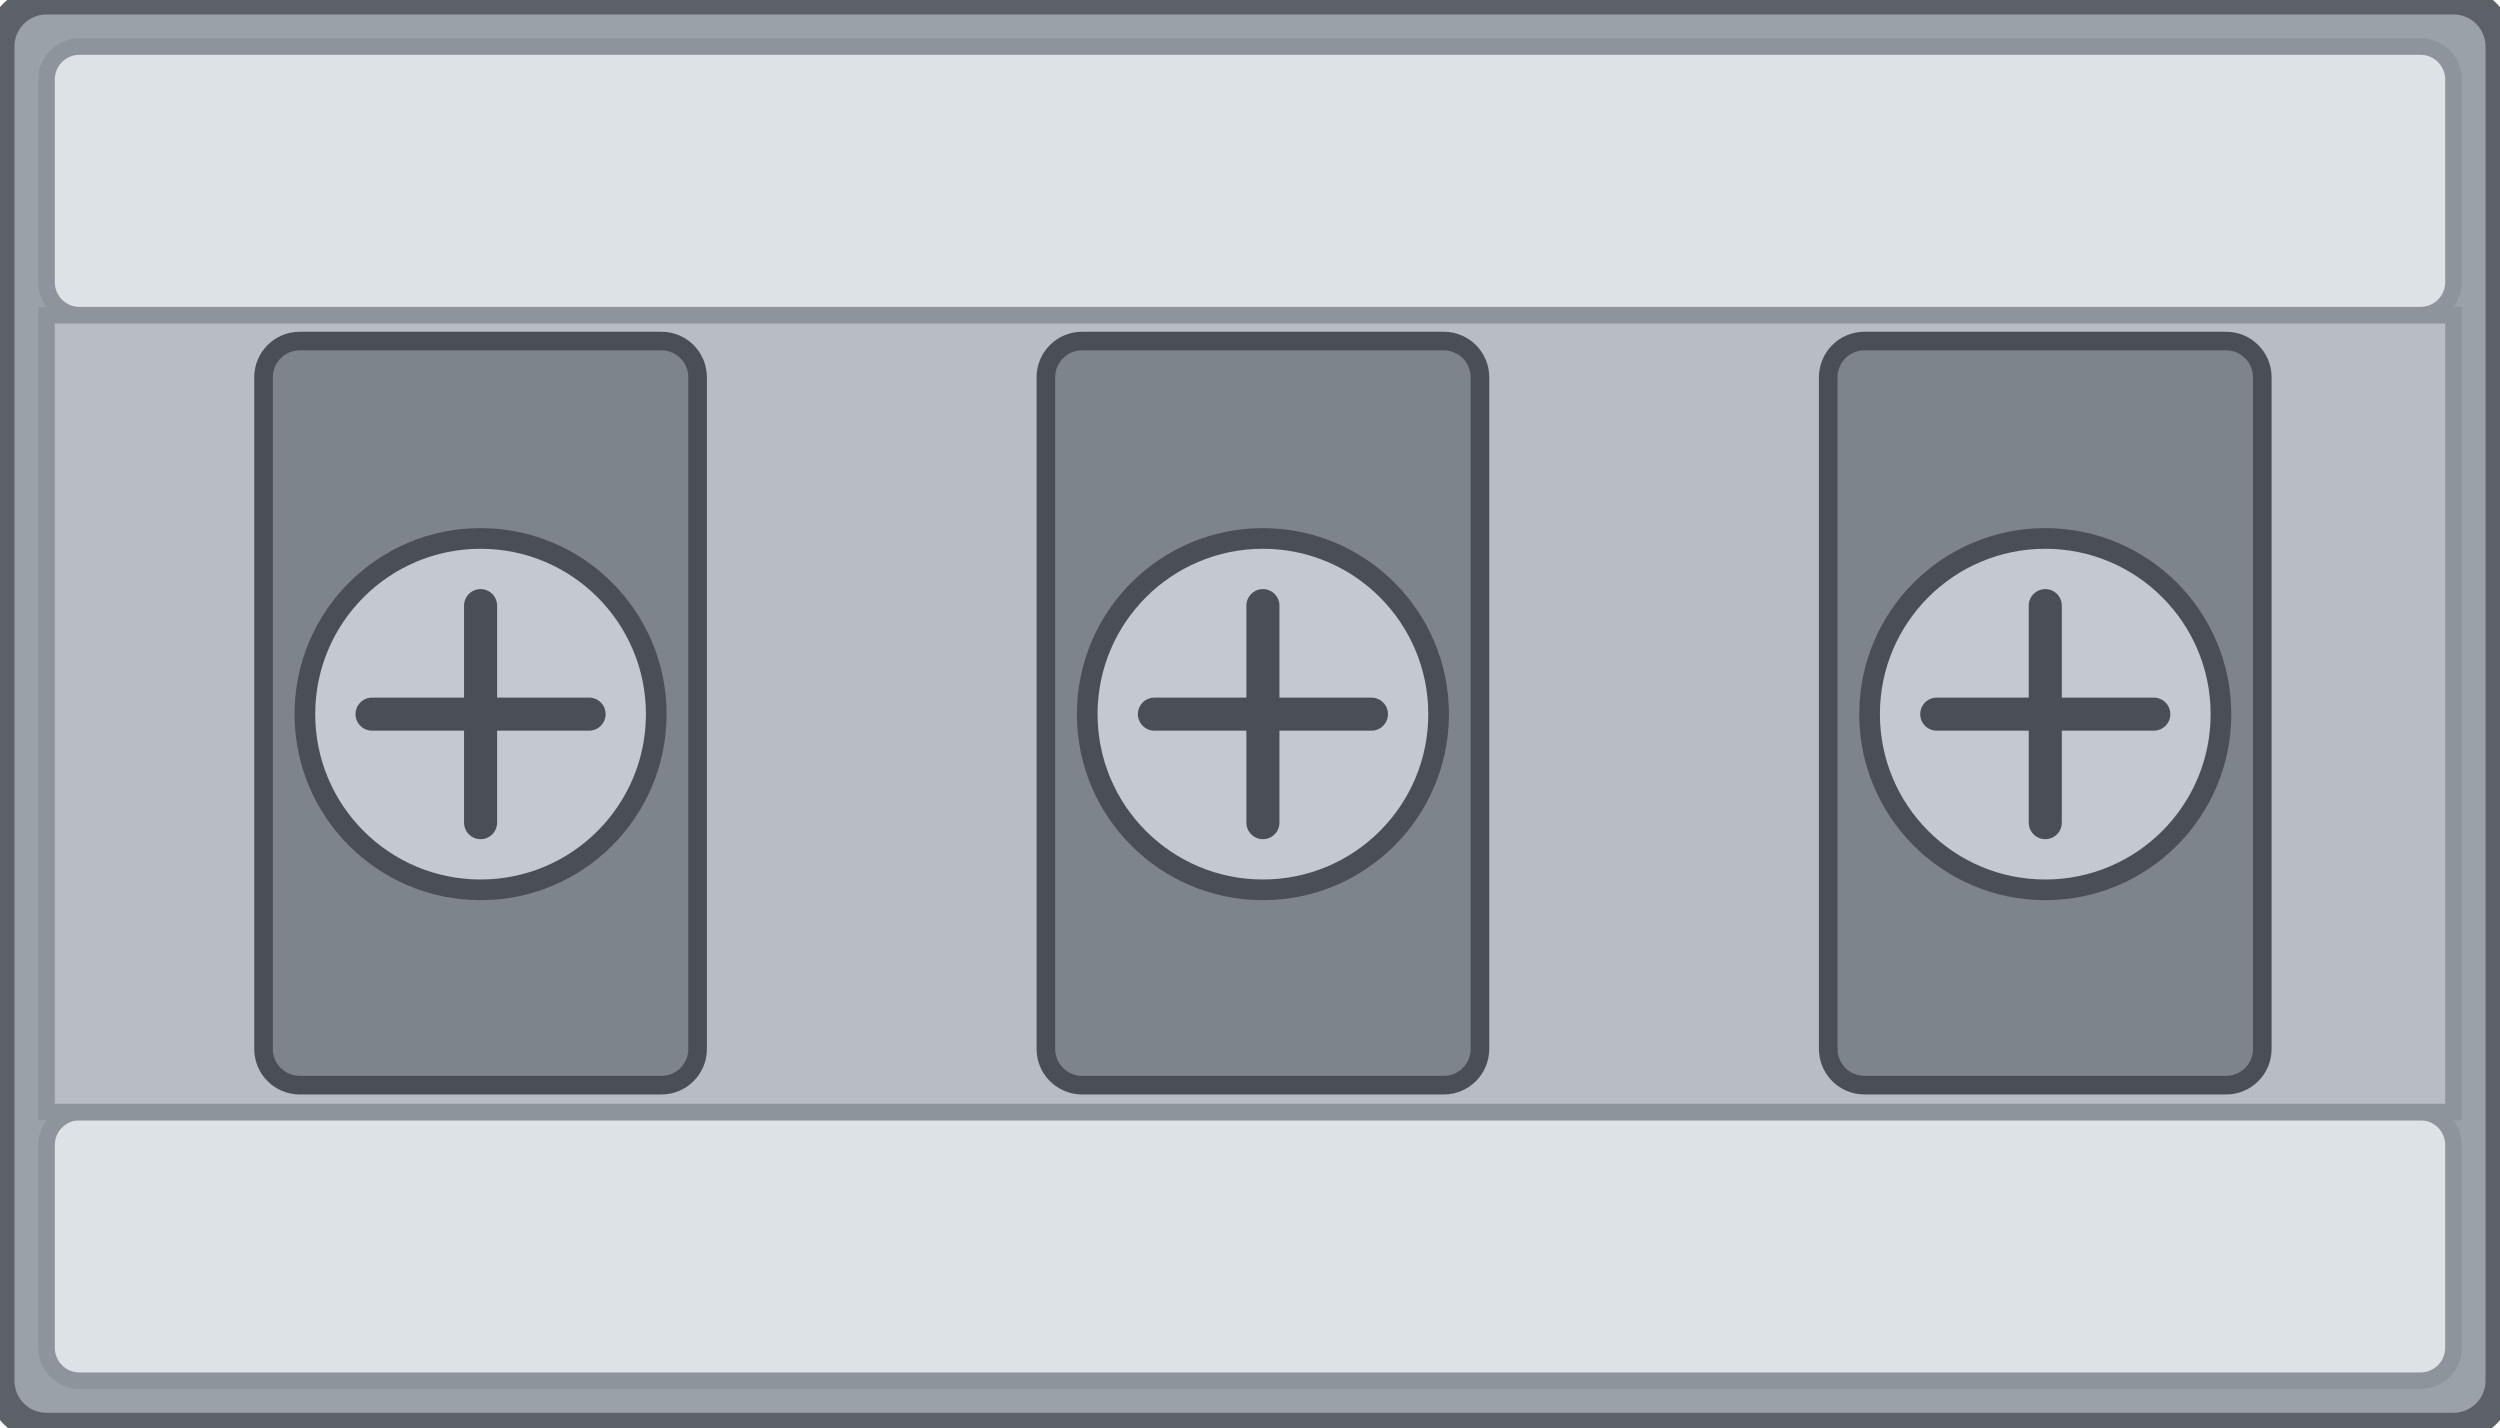
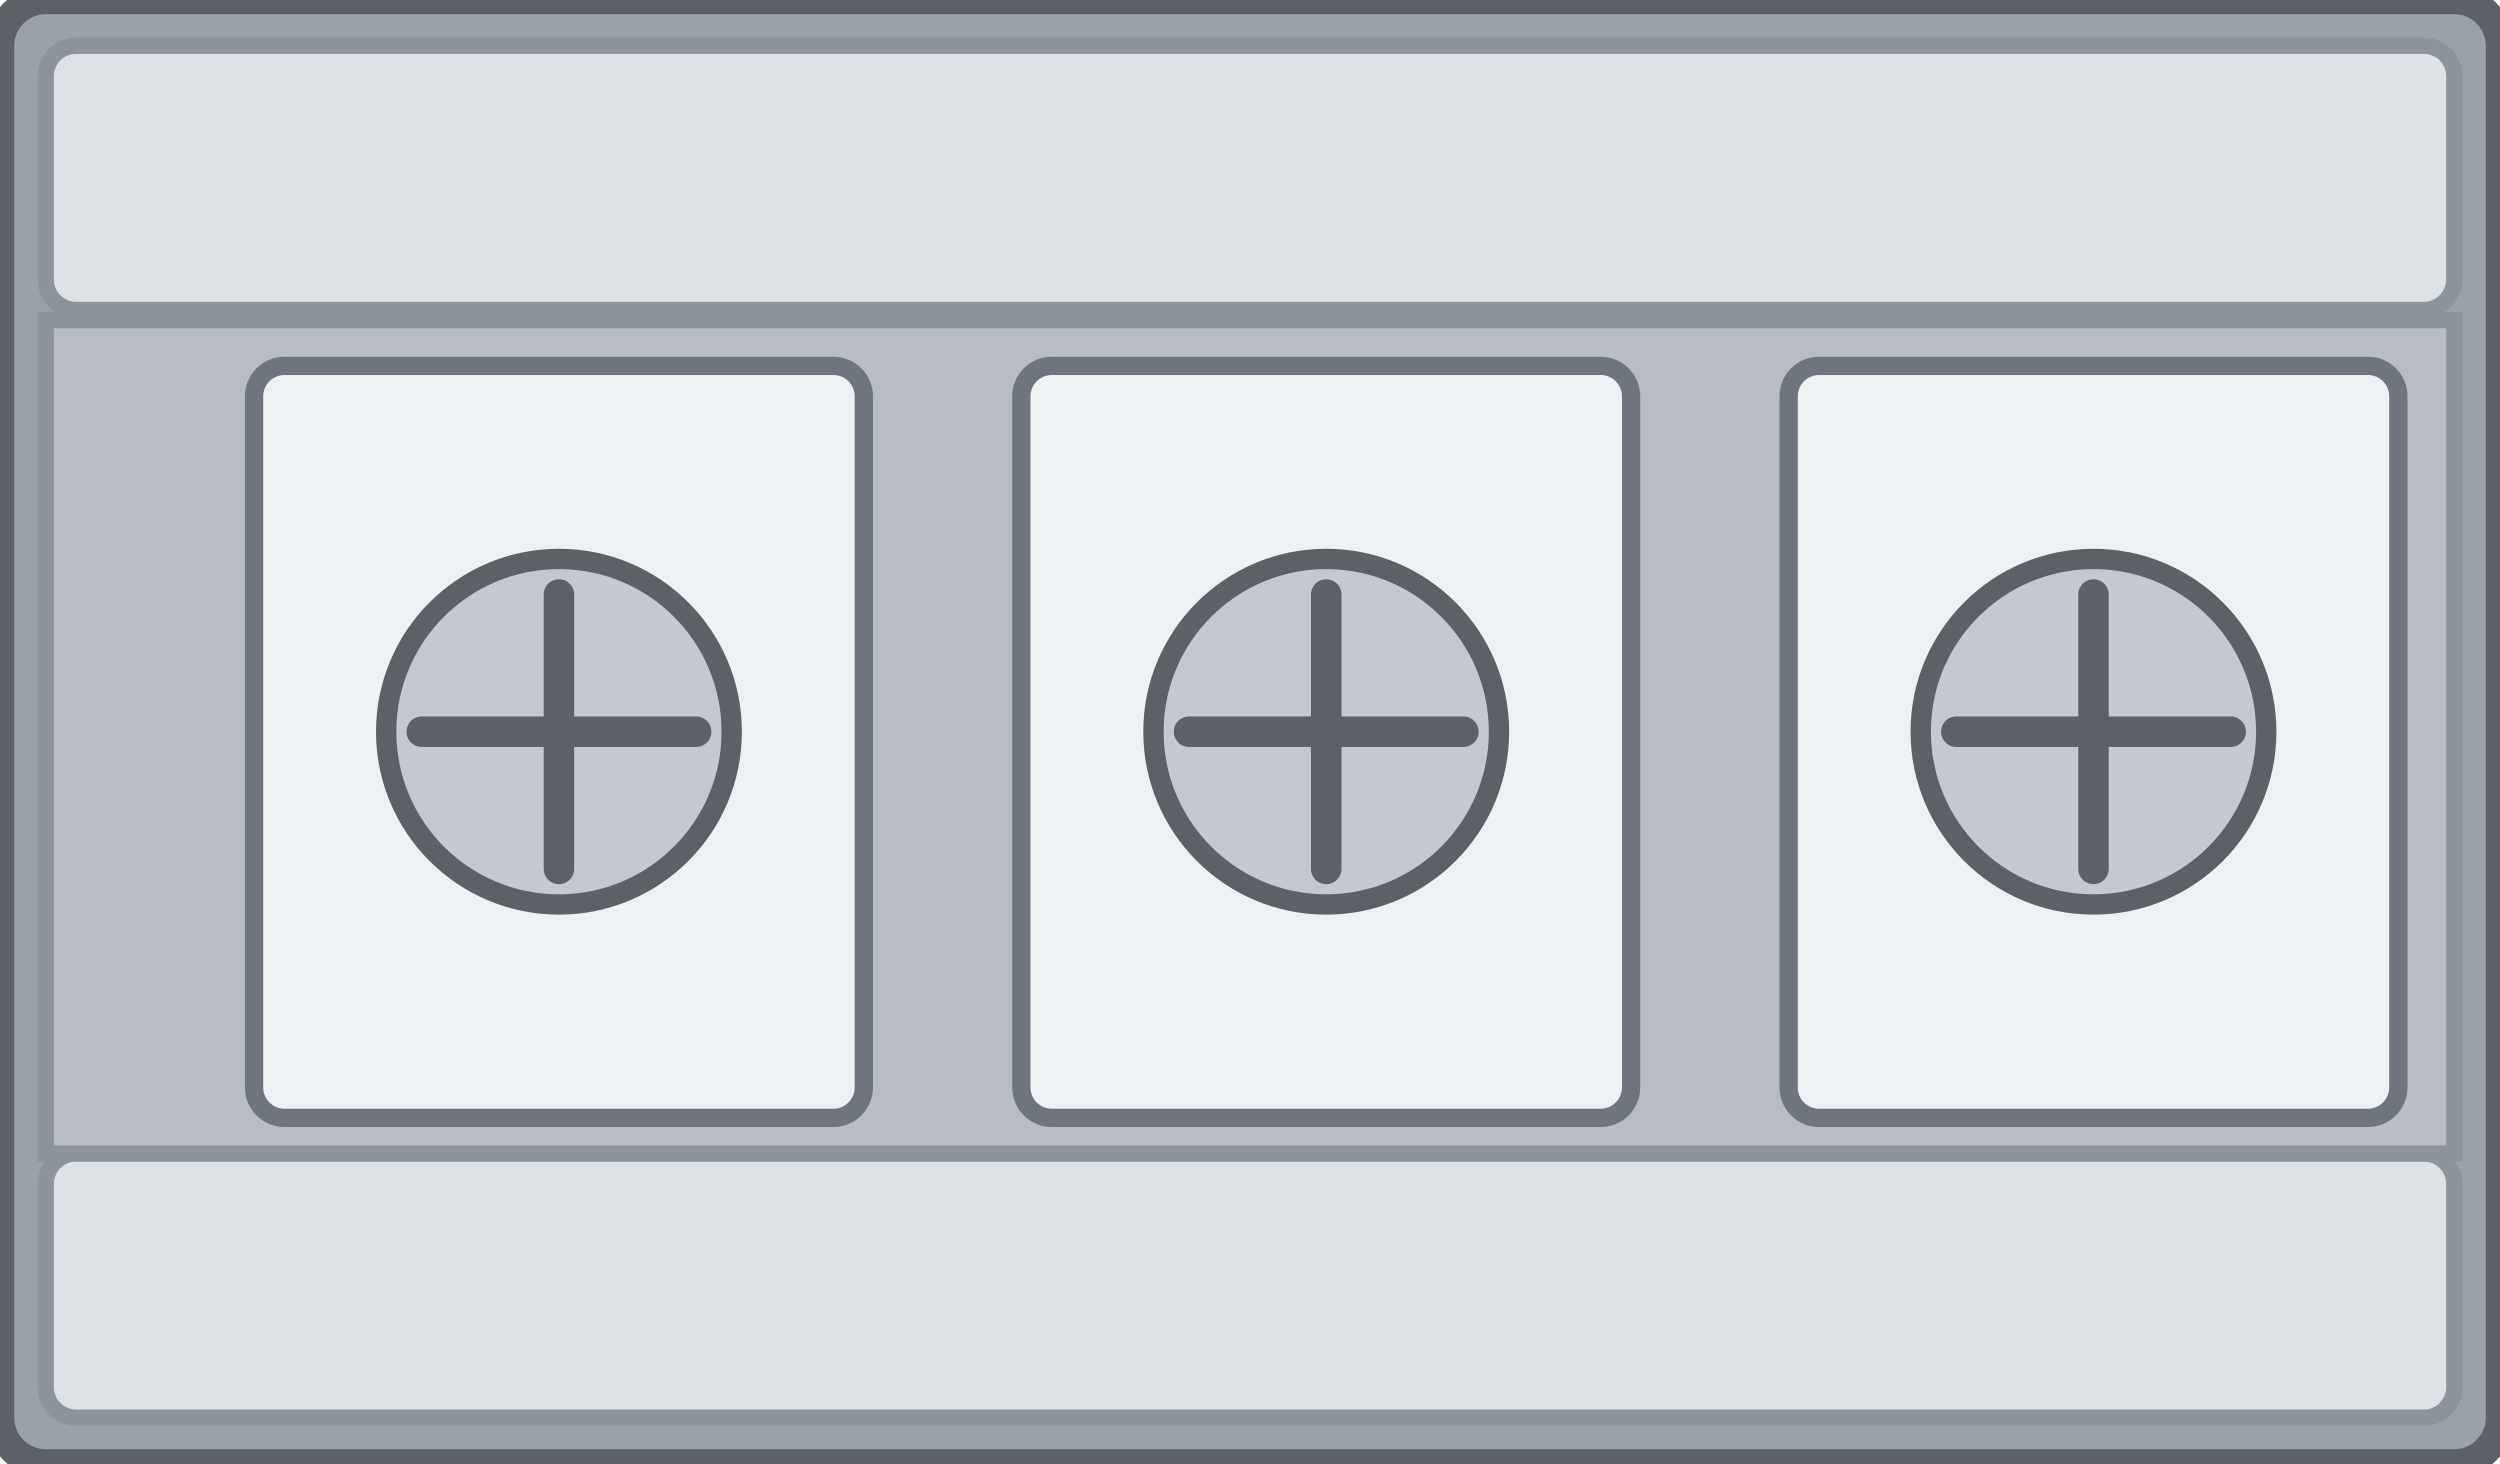
- <svg xmlns="http://www.w3.org/2000/svg" width="24.19mm" height="13.81mm" viewBox="0 0 24.19 13.81">
-   <rect id="body" x="0" y="0" width="24.19" height="13.81" rx="0.45" fill="#9aa1a8" stroke="#5b6167" stroke-width="0.28" />
-   <rect id="lip-top" x="0.45" y="0.45" width="23.29" height="2.6" rx="0.32" fill="#dde2e7" stroke="#8d949b" stroke-width="0.16" />
-   <rect id="lip-bottom" x="0.45" y="10.76" width="23.29" height="2.6" rx="0.32" fill="#dde2e7" stroke="#8d949b" stroke-width="0.16" />
-   <rect id="mid" x="0.45" y="3.05" width="23.29" height="7.71" fill="#b7bdc3" stroke="#8d949b" stroke-width="0.16" />
-   <rect id="pole-1" x="2.55" y="3.3" width="4.2" height="7.2" rx="0.35" fill="#7d848c" stroke="#4a4f55" stroke-width="0.18" />
-   <rect id="pole-2" x="10.12" y="3.3" width="4.2" height="7.2" rx="0.35" fill="#7d848c" stroke="#4a4f55" stroke-width="0.18" />
-   <rect id="pole-3" x="17.69" y="3.3" width="4.2" height="7.2" rx="0.35" fill="#7d848c" stroke="#4a4f55" stroke-width="0.18" />
-   <circle id="screw-1" cx="4.65" cy="6.91" r="1.7" fill="#c3c9cf" stroke="#4a4f55" stroke-width="0.2" />
-   <circle id="screw-2" cx="12.22" cy="6.91" r="1.7" fill="#c3c9cf" stroke="#4a4f55" stroke-width="0.2" />
-   <circle id="screw-3" cx="19.79" cy="6.91" r="1.7" fill="#c3c9cf" stroke="#4a4f55" stroke-width="0.2" />
-   <g id="slots" stroke="#4a4f55" stroke-width="0.32" stroke-linecap="round">
-     <path d="M 3.60 6.91 H 5.70 M 4.65 5.86 V 7.96" />
-     <path d="M 11.17 6.91 H 13.27 M 12.22 5.86 V 7.96" />
-     <path d="M 18.74 6.91 H 20.84 M 19.79 5.86 V 7.96" />
+ <svg xmlns="http://www.w3.org/2000/svg" width="24.6mm" height="14.4mm" viewBox="0 0 24.6 14.4">
+   <rect id="body" x="0" y="0" width="24.6" height="14.4" rx="0.45" fill="#9aa1a8" stroke="#5b6167" stroke-width="0.28" />
+   <rect id="lip-top" x="0.45" y="0.45" width="23.7" height="2.6" rx="0.3" fill="#dde2e7" stroke="#8d949b" stroke-width="0.16" />
+   <rect id="lip-bottom" x="0.45" y="11.35" width="23.7" height="2.6" rx="0.3" fill="#dde2e7" stroke="#8d949b" stroke-width="0.16" />
+   <rect id="mid" x="0.45" y="3.15" width="23.7" height="8.2" fill="#b7bdc3" stroke="#8d949b" stroke-width="0.16" />
+   <rect id="pole-1" x="2.5" y="3.6" width="6.0" height="7.4" rx="0.3" fill="#eef1f4" stroke="#6e757c" stroke-width="0.18" />
+   <rect id="pole-2" x="10.05" y="3.6" width="6.0" height="7.4" rx="0.3" fill="#eef1f4" stroke="#6e757c" stroke-width="0.18" />
+   <rect id="pole-3" x="17.6" y="3.6" width="6.0" height="7.4" rx="0.3" fill="#eef1f4" stroke="#6e757c" stroke-width="0.18" />
+   <circle id="screw-1" cx="5.5" cy="7.2" r="1.7" fill="#c3c9cf" stroke="#5b6167" stroke-width="0.2" />
+   <circle id="screw-2" cx="13.05" cy="7.2" r="1.7" fill="#c3c9cf" stroke="#5b6167" stroke-width="0.2" />
+   <circle id="screw-3" cx="20.6" cy="7.2" r="1.7" fill="#c3c9cf" stroke="#5b6167" stroke-width="0.2" />
+   <g id="slots" stroke="#5b6167" stroke-width="0.3" stroke-linecap="round">
+     <path d="M 4.15 7.2 H 6.85 M 5.5 5.85 V 8.55" />
+     <path d="M 11.7 7.2 H 14.4 M 13.05 5.85 V 8.55" />
+     <path d="M 19.25 7.2 H 21.95 M 20.6 5.85 V 8.55" />
  </g>
</svg>
